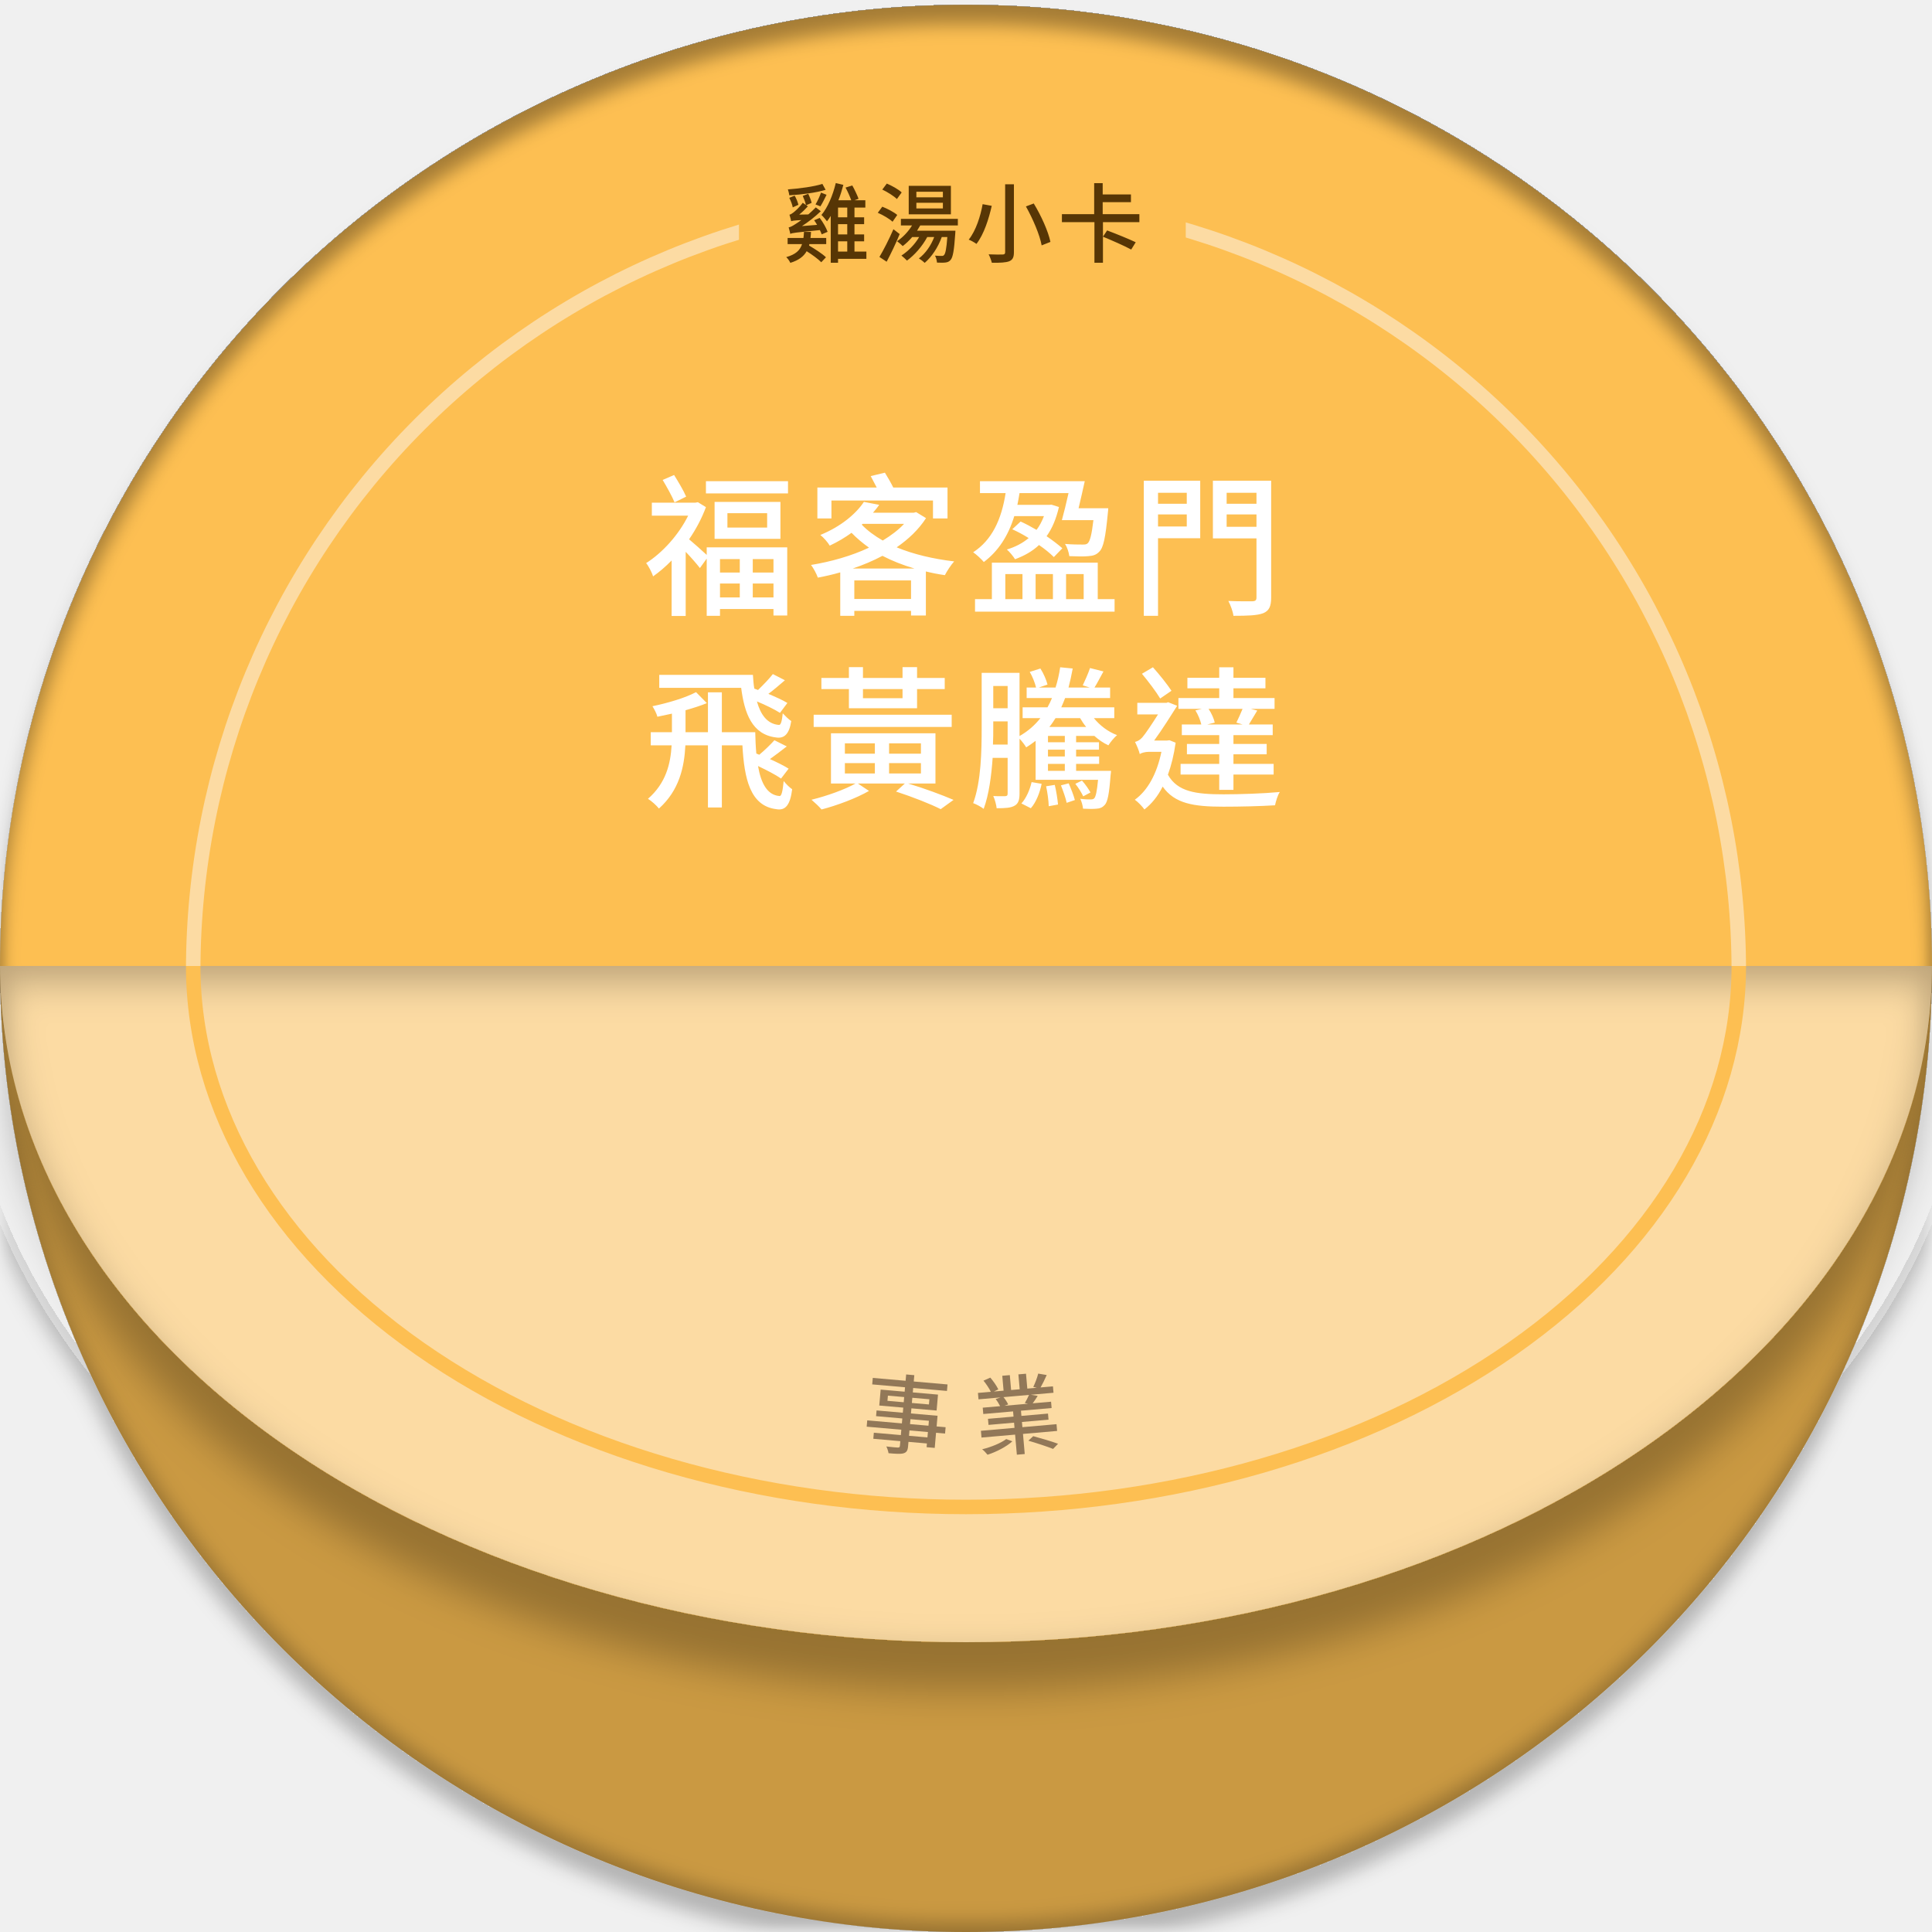
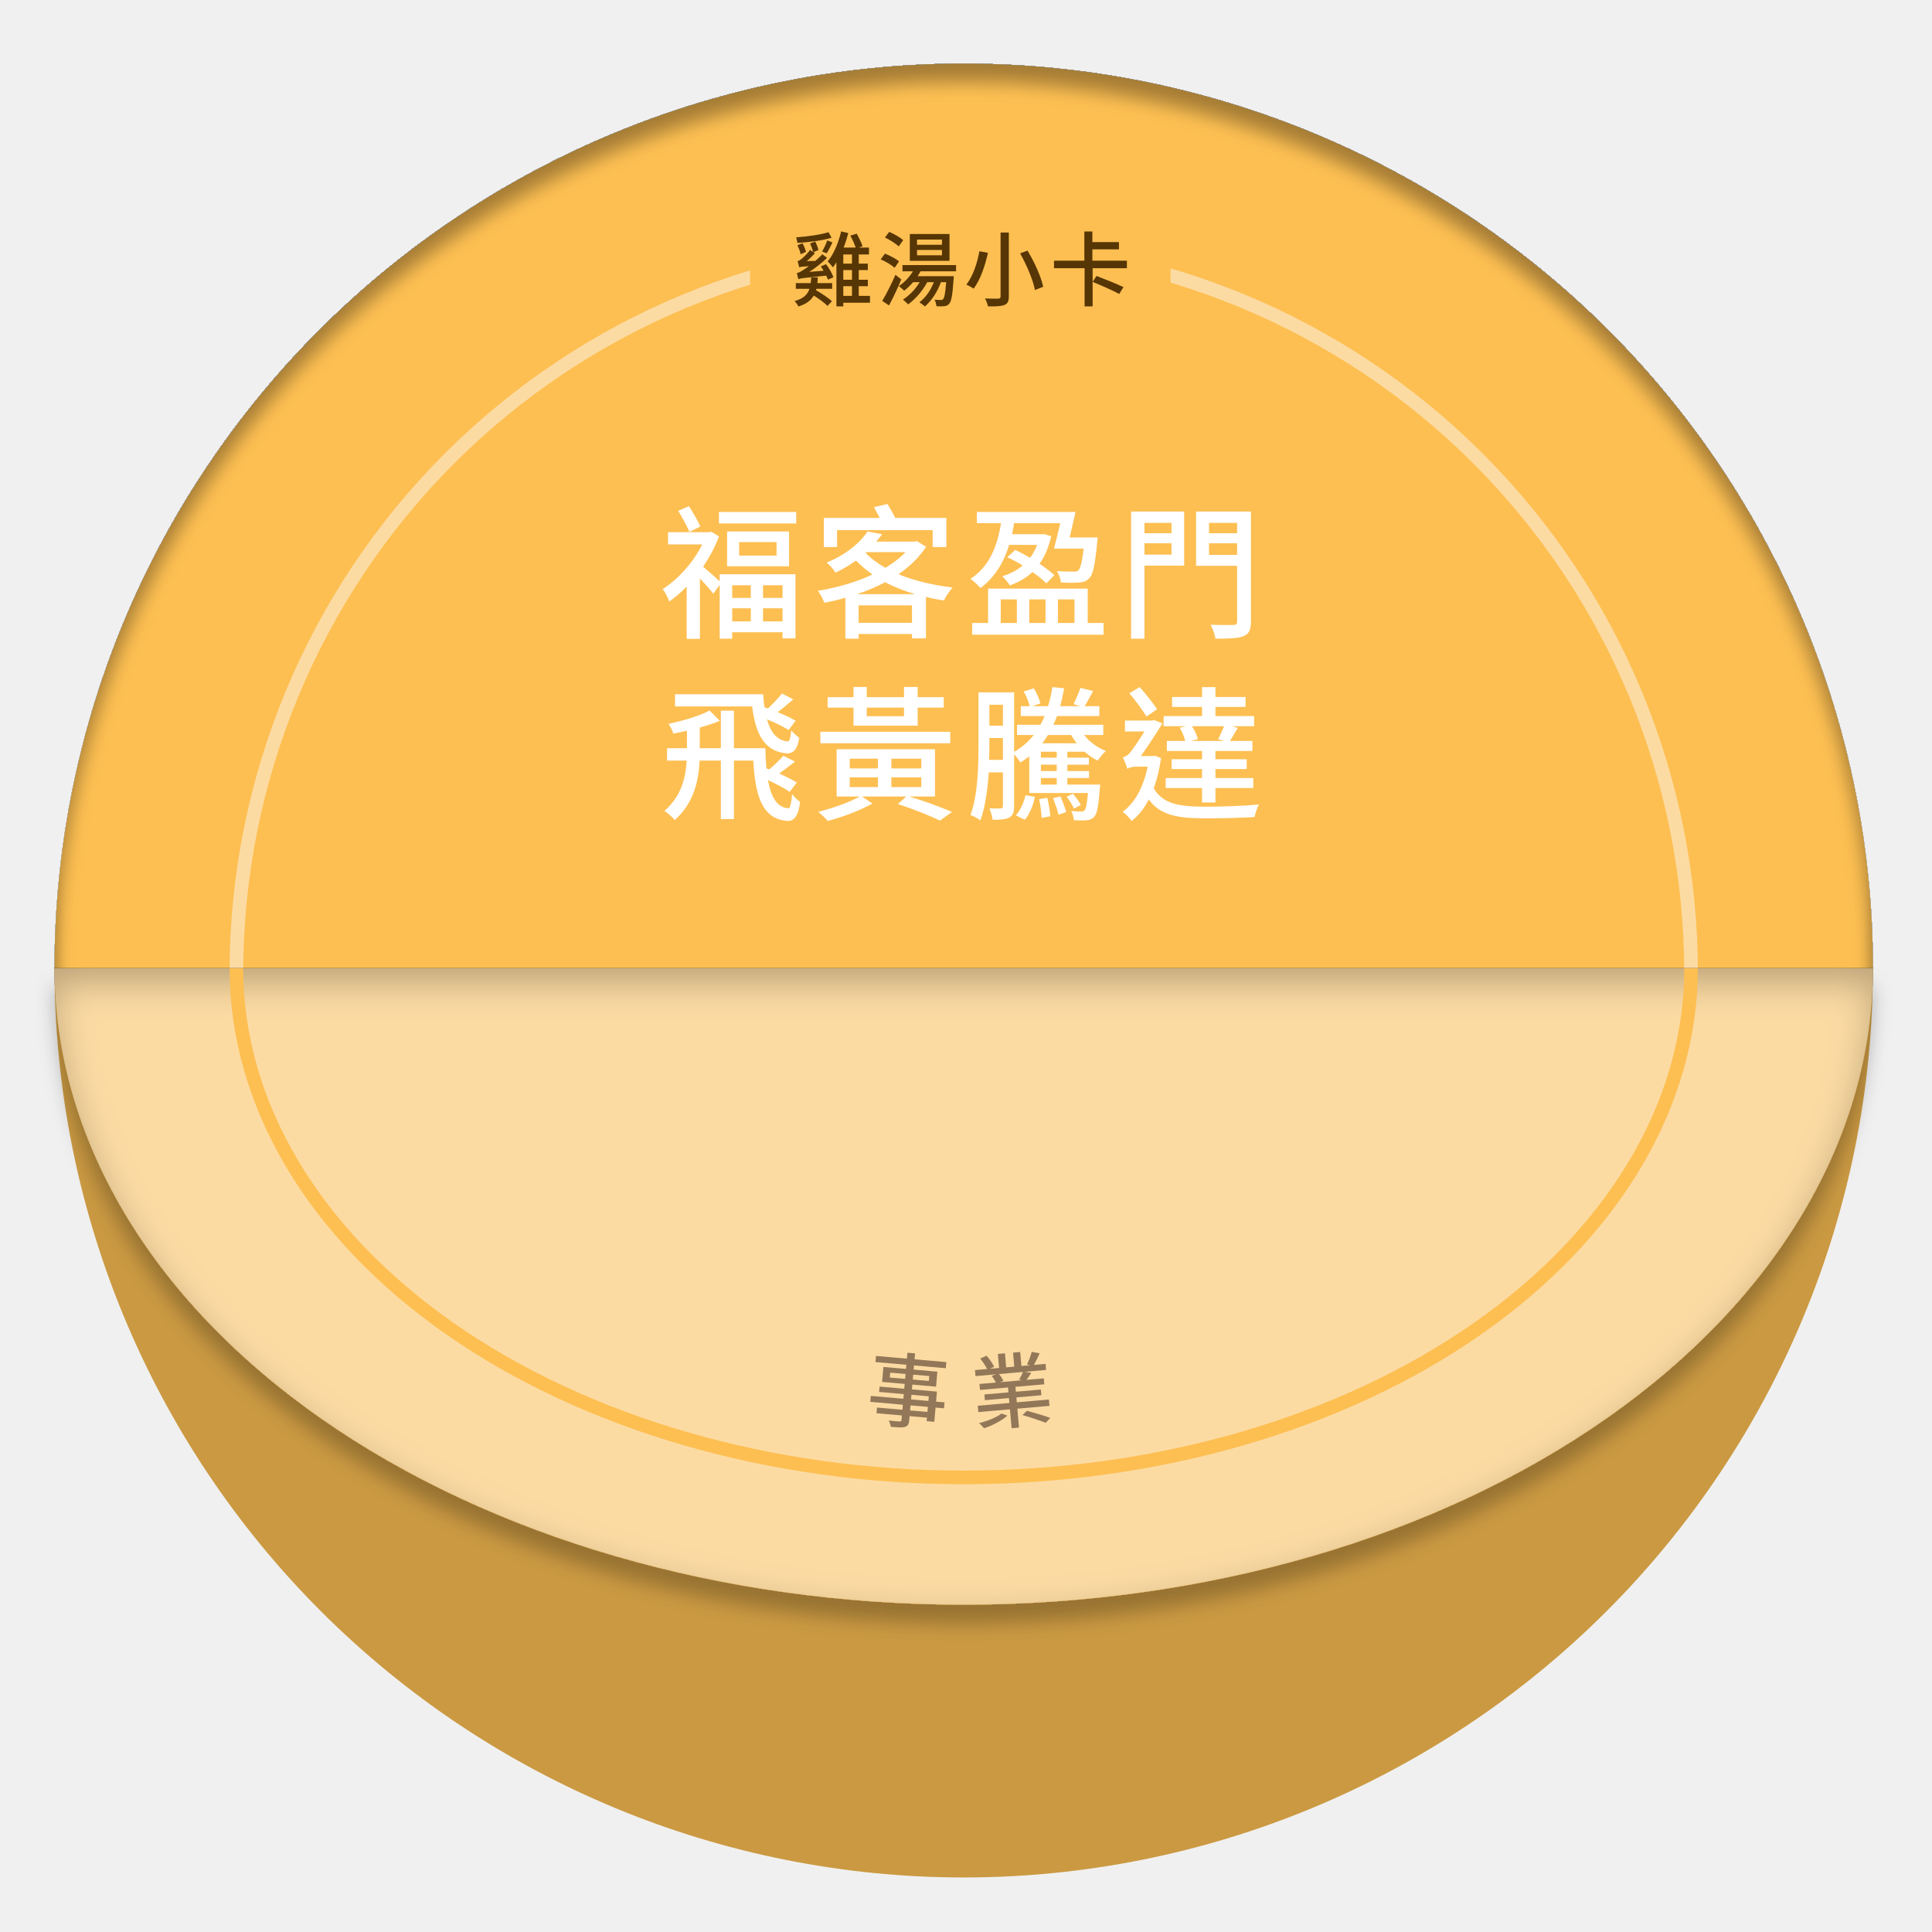
- <svg xmlns="http://www.w3.org/2000/svg" width="400" height="400" viewBox="0 0 400 400" fill="none">
-   <g clip-path="url(#clip0_114_12934)">
-     <g filter="url(#filter0_d_114_12934)">
-       <g filter="url(#filter1_i_114_12934)">
-         <path d="M400 200C400 147.222 378.929 96.606 341.421 59.286C303.914 21.966 253.043 1 200 1C146.957 1 96.086 21.966 58.579 59.286C21.071 96.606 8.00932e-06 147.222 0 200L400 200Z" fill="#FDBF52" />
-       </g>
-       <path d="M360 201C360 158.565 343.143 117.869 313.137 87.863C283.131 57.857 242.435 41 200 41C157.565 41 116.869 57.857 86.863 87.863C56.857 117.869 40 158.565 40 201" stroke="#FCDBA3" stroke-width="3" />
-       <g filter="url(#filter2_i_114_12934)">
-         <path d="M1.74846e-05 200C1.28474e-05 253.043 21.071 303.914 58.579 341.421C96.086 378.929 146.957 400 200 400C253.043 400 303.914 378.929 341.421 341.421C378.929 303.914 400 253.043 400 200L200 200L1.74846e-05 200Z" fill="#FDBF52" />
-         <path d="M1.74846e-05 200C1.28474e-05 253.043 21.071 303.914 58.579 341.421C96.086 378.929 146.957 400 200 400C253.043 400 303.914 378.929 341.421 341.421C378.929 303.914 400 253.043 400 200L200 200L1.74846e-05 200Z" fill="black" fill-opacity="0.2" />
-       </g>
-       <g filter="url(#filter3_di_114_12934)">
-         <path d="M1.22392e-05 200C8.99315e-06 237.13 21.071 272.74 58.579 298.995C96.086 325.25 146.957 340 200 340C253.043 340 303.914 325.25 341.421 298.995C378.929 272.74 400 237.13 400 200L200 200L1.22392e-05 200Z" fill="#FCDBA3" />
-       </g>
-       <path d="M40 200C40 229.704 56.857 258.192 86.863 279.196C116.869 300.2 157.565 312 200 312C242.435 312 283.131 300.2 313.137 279.196C343.143 258.192 360 229.704 360 200" stroke="#FDBF52" stroke-width="3" />
-       <path d="M142.06 102.824C141.548 101.608 140.46 99.784 139.564 98.344L137.196 99.368C138.06 100.808 139.148 102.76 139.66 104.008L142.06 102.824ZM153.164 115.752V118.536H149.068V115.752H153.164ZM160.14 118.536H155.852V115.752H160.14V118.536ZM155.852 123.688V120.808H160.14V123.688H155.852ZM149.068 120.808H153.164V123.688H149.068V120.808ZM146.316 114.888C145.42 114.056 143.596 112.424 142.668 111.656C144.076 109.608 145.292 107.336 146.156 105L144.492 103.976L143.98 104.072H134.956V106.76H142.476C140.524 110.728 137.132 114.472 133.772 116.584C134.22 117.096 134.988 118.536 135.212 119.336C136.524 118.408 137.804 117.32 139.052 116.04V127.528H141.964V114.248C143.052 115.368 144.268 116.776 144.908 117.608L146.316 115.656V127.496H149.068V126.088H160.14V127.432H162.988V113.32H146.316V114.888ZM158.828 109.224H150.604V106.248H158.828V109.224ZM147.948 103.912V111.56H161.58V103.912H147.948ZM146.156 99.624V102.152H163.148V99.624H146.156ZM172.14 103.624H193.164V107.336H196.172V100.936H184.94C184.46 99.944 183.756 98.76 183.212 97.864L180.268 98.568C180.652 99.304 181.1 100.136 181.516 100.936H169.228V107.336H172.14V103.624ZM176.556 117.704C178.732 116.968 180.78 116.104 182.7 115.08C184.748 116.136 186.924 117 189.324 117.704H176.556ZM176.876 124.008V120.168H188.62V124.008H176.876ZM178.604 108.456H187.18C185.996 109.736 184.492 110.856 182.764 111.912C181.036 110.92 179.564 109.832 178.412 108.616L178.604 108.456ZM189.676 106.024L189.196 106.152H180.748C181.196 105.608 181.644 105.096 182.028 104.52L178.86 103.912C177.26 106.312 174.22 108.968 169.836 110.76C170.476 111.24 171.404 112.296 171.788 112.968C173.484 112.168 174.988 111.272 176.3 110.312C177.388 111.432 178.604 112.456 179.916 113.384C176.268 115.112 172.012 116.296 167.916 116.968C168.428 117.64 169.068 118.824 169.324 119.592C170.86 119.304 172.428 118.952 173.964 118.504V127.496H176.876V126.472H188.62V127.432H191.692V118.312C192.972 118.632 194.284 118.888 195.628 119.08C196.044 118.248 196.908 116.936 197.548 116.232C193.196 115.72 189.132 114.76 185.644 113.32C188.108 111.624 190.22 109.608 191.724 107.272L189.676 106.024ZM216.14 106.856C215.724 107.912 215.244 108.872 214.604 109.704C213.516 109.064 212.364 108.456 211.308 107.976L209.58 109.576C210.7 110.088 211.852 110.696 212.972 111.4C211.724 112.456 210.188 113.256 208.46 113.768C208.972 114.184 209.804 115.208 210.156 115.784C212.044 115.08 213.74 114.152 215.116 112.84C216.332 113.672 217.388 114.536 218.188 115.336L219.948 113.512C219.116 112.776 217.996 111.912 216.684 111.016C217.836 109.416 218.668 107.432 219.244 104.968L217.708 104.488L217.26 104.52H210.636C210.796 103.72 210.956 102.952 211.084 102.088H221.228C220.78 104.104 220.268 106.184 219.852 107.688H226.38C226.028 110.696 225.676 112.04 225.196 112.488C224.908 112.744 224.588 112.744 224.076 112.744C223.468 112.744 221.996 112.744 220.492 112.616C220.972 113.32 221.292 114.376 221.388 115.144C222.956 115.208 224.46 115.24 225.324 115.144C226.284 115.08 226.956 114.888 227.564 114.248C228.46 113.416 228.876 111.304 229.356 106.344C229.42 105.96 229.452 105.224 229.452 105.224H223.308C223.724 103.432 224.204 101.416 224.588 99.624H202.892V102.088H208.204C207.34 107.624 205.356 111.816 201.484 114.344C202.124 114.76 203.276 115.848 203.692 116.36C206.7 114.088 208.748 110.952 209.996 106.856H216.14ZM208.14 118.856H211.692V124.04H208.14V118.856ZM217.996 118.856V124.04H214.412V118.856H217.996ZM224.364 118.856V124.04H220.716V118.856H224.364ZM227.276 124.04V116.488H205.356V124.04H201.868V126.632H230.764V124.04H227.276ZM245.708 102.024V104.296H239.756V102.024H245.708ZM239.756 109V106.504H245.708V109H239.756ZM248.492 99.528H236.812V127.496H239.756V111.432H248.492V99.528ZM253.964 109.064V106.504H260.14V109.064H253.964ZM260.14 102.024V104.296H253.964V102.024H260.14ZM263.18 99.528H251.116V111.464H260.14V123.688C260.14 124.264 259.948 124.456 259.308 124.488C258.668 124.488 256.428 124.52 254.316 124.424C254.764 125.256 255.276 126.664 255.372 127.496C258.348 127.496 260.3 127.432 261.548 126.952C262.764 126.44 263.18 125.544 263.18 123.688V99.528ZM163.02 145.544C162.028 144.936 160.588 144.296 159.084 143.656C160.172 142.856 161.388 141.8 162.508 140.84L160.012 139.56C159.276 140.52 157.996 141.832 156.94 142.856L156.172 142.568C156.012 141.672 155.948 140.68 155.884 139.72H136.492V142.408H153.452C154.124 147.656 155.692 152.072 160.652 152.68C162.38 152.968 163.404 151.976 163.82 149.288C163.276 148.936 162.604 148.264 162.06 147.688C161.9 149.256 161.676 150.152 161.26 150.088C158.828 149.896 157.452 147.912 156.716 145.224C158.572 145.992 160.396 146.888 161.484 147.592L163.02 145.544ZM163.276 159.144C162.316 158.536 160.908 157.832 159.404 157.16C160.492 156.392 161.74 155.432 162.892 154.536L160.332 153.256C159.596 154.088 158.316 155.336 157.196 156.264L156.588 156.008C156.46 154.6 156.396 153.096 156.364 151.592H149.452V143.336H146.572V151.592H141.932V147.048C143.5 146.6 145.036 146.12 146.348 145.576L144.108 143.304C141.868 144.488 138.316 145.544 135.084 146.216C135.468 146.824 135.948 147.752 136.108 148.392C137.068 148.2 138.124 147.976 139.116 147.752V151.592H134.732V154.312H139.052C138.828 158.12 137.9 162.12 134.156 165.384C134.892 165.832 135.916 166.76 136.428 167.4C140.652 163.624 141.676 158.792 141.9 154.312H146.572V167.176H149.452V154.312H153.708C154.092 161.16 155.276 166.856 160.716 167.528C162.604 167.88 163.596 166.696 164.012 163.4C163.468 163.048 162.764 162.344 162.252 161.704C162.06 163.656 161.836 164.872 161.388 164.808C158.828 164.616 157.548 162.12 156.94 158.6C158.764 159.464 160.62 160.424 161.708 161.192L163.276 159.144ZM186.86 142.664V144.552H178.668V142.664H186.86ZM175.756 146.632H189.868V142.664H195.596V140.36H189.868V138.12H186.86V140.36H178.668V138.12H175.756V140.36H170.06V142.664H175.756V146.632ZM197.036 147.976H168.46V150.504H197.036V147.976ZM174.924 157.992H181.132V160.136H174.924V157.992ZM174.924 153.896H181.132V156.04H174.924V153.896ZM190.668 156.04H184.076V153.896H190.668V156.04ZM190.668 160.136H184.076V157.992H190.668V160.136ZM193.676 162.216V151.816H172.044V162.216H177.132C174.988 163.432 171.18 164.808 168.012 165.576C168.652 166.12 169.612 167.016 170.092 167.592C173.292 166.76 177.324 165.256 179.916 163.752L177.612 162.216H187.34L185.516 163.88C189.036 165.032 192.684 166.472 194.764 167.528L197.42 165.608C195.116 164.616 191.436 163.24 188.012 162.216H193.676ZM213.42 167.336C214.54 166.088 215.308 164.04 215.66 162.28L213.58 161.928C213.228 163.528 212.428 165.32 211.468 166.344L213.42 167.336ZM216.588 162.792C216.876 164.104 217.1 165.8 217.132 166.92L219.052 166.568C218.956 165.48 218.7 163.816 218.38 162.504L216.588 162.792ZM219.66 162.6C220.108 163.752 220.652 165.256 220.844 166.216L222.54 165.64C222.316 164.744 221.74 163.272 221.26 162.184L219.66 162.6ZM220.46 153.672H216.972V152.36H220.46V153.672ZM220.46 156.616H216.972V155.208H220.46V156.616ZM220.46 159.592H216.972V158.152H220.46V159.592ZM223.628 148.68C223.98 149.288 224.396 149.928 224.876 150.504H217.26C217.74 149.928 218.124 149.32 218.54 148.68H223.628ZM205.58 154.152C205.644 152.936 205.644 151.784 205.644 150.728V149.352H208.62V154.152H205.58ZM208.62 142.024V146.632H205.644V142.024H208.62ZM226.572 152.36C227.468 153.16 228.428 153.832 229.484 154.312C229.9 153.64 230.668 152.712 231.276 152.2C229.388 151.496 227.692 150.184 226.476 148.68H230.7V146.44H219.724C220.012 145.8 220.268 145.192 220.524 144.52H229.836V142.344H226.604C227.18 141.448 227.788 140.2 228.46 139.016L225.676 138.312C225.324 139.368 224.652 140.904 224.172 141.896L225.612 142.344H221.228C221.548 141.128 221.836 139.816 222.092 138.408L219.5 138.152C219.276 139.656 218.956 141.032 218.54 142.344H215.084L216.876 141.736C216.652 140.808 216.076 139.464 215.404 138.408L213.196 139.112C213.772 140.072 214.284 141.416 214.508 142.344H212.556V144.52H217.804C217.516 145.192 217.228 145.832 216.876 146.44H211.724V148.68H215.404C214.252 150.152 212.812 151.4 211.084 152.392V139.304H203.244V150.728C203.244 155.368 203.148 161.8 201.484 166.28C202.124 166.504 203.18 167.08 203.66 167.464C204.748 164.52 205.26 160.616 205.516 156.904H208.62V164.296C208.62 164.712 208.492 164.808 208.108 164.84C207.82 164.84 206.764 164.872 205.644 164.808C205.964 165.48 206.284 166.664 206.348 167.336C208.14 167.336 209.292 167.272 210.092 166.792C210.828 166.376 211.084 165.608 211.084 164.328V152.936C211.596 153.48 212.204 154.28 212.46 154.728C213.164 154.312 213.804 153.832 214.412 153.384V161.448H227.34C227.116 163.88 226.86 164.904 226.572 165.256C226.38 165.48 226.156 165.512 225.772 165.512C225.42 165.512 224.62 165.512 223.66 165.384C223.948 165.96 224.172 166.824 224.236 167.432C225.324 167.496 226.476 167.496 227.02 167.432C227.724 167.4 228.236 167.176 228.684 166.696C229.324 166.056 229.644 164.392 229.932 160.52C229.996 160.232 230.028 159.592 230.028 159.592H222.796V158.152H227.564V156.616H222.796V155.208H227.532V153.672H222.796V152.36H226.572ZM225.772 164.072C225.42 163.432 224.716 162.376 224.012 161.608L222.636 162.28C223.276 163.08 223.948 164.168 224.268 164.872L225.772 164.072ZM257.26 149.992H249.964L251.5 149.608C251.34 148.84 250.828 147.656 250.22 146.76H257.26C256.908 147.656 256.364 148.808 255.98 149.608L257.26 149.992ZM247.5 147.08C248.044 147.944 248.524 149.128 248.716 149.992H244.684V152.2H252.428V154.024H245.74V156.168H252.428V158.152H244.428V160.36H252.428V163.528H255.372V160.36H263.692V158.152H255.372V156.168H262.252V154.024H255.372V152.2H263.5V149.992H258.572C259.084 149.192 259.66 148.136 260.3 147.112L258.956 146.76H263.884V144.52H255.372V142.504H261.996V140.328H255.372V138.152H252.428V140.328H245.836V142.504H252.428V144.52H243.98V146.76H248.844L247.5 147.08ZM242.54 143.016C241.708 141.736 240.076 139.688 238.7 138.152L236.428 139.496C237.74 141.064 239.404 143.272 240.204 144.616L242.54 143.016ZM242.124 153.256L241.612 153.32H238.956C240.556 151.144 242.572 147.944 243.724 146.12L241.836 145.384L241.516 145.512H235.468V147.912H239.756C238.572 149.8 237.1 152.008 236.492 152.68C235.98 153.256 235.468 153.48 234.988 153.608C235.276 154.152 235.852 155.464 235.98 156.136C236.236 155.88 237.132 155.656 237.868 155.656H240.46C239.5 160.264 237.612 163.656 234.956 165.576C235.564 165.992 236.524 166.984 236.94 167.592C238.412 166.44 239.692 164.904 240.716 162.856C243.212 166.376 247.084 167.016 253.292 167.016C256.876 167.016 260.876 166.92 263.98 166.728C264.14 165.96 264.524 164.616 264.972 163.976C261.58 164.296 256.684 164.456 253.324 164.456C247.628 164.456 243.788 163.944 241.804 160.392C242.508 158.472 243.052 156.264 243.404 153.768L242.124 153.256Z" fill="white" />
-       <rect x="153" y="32" width="92.5" height="26" fill="#FDBF52" />
-       <path d="M170.268 38.078C168.522 38.636 165.588 39.032 163.122 39.212C163.23 39.554 163.374 40.058 163.41 40.436C165.93 40.292 168.936 39.914 170.934 39.302L170.268 38.078ZM169.854 42.722C170.25 42.11 170.7 41.21 171.132 40.328L169.98 39.878C169.728 40.634 169.242 41.66 168.846 42.326L169.854 42.722ZM165.3 42.398C165.174 41.858 164.868 41.084 164.526 40.508L163.41 40.958C163.716 41.552 164.04 42.38 164.13 42.938L165.3 42.398ZM166.452 48.014C166.434 48.464 166.398 48.896 166.344 49.274H163.068V50.534H166.056C165.642 51.83 164.742 52.676 162.78 53.234C163.086 53.504 163.482 54.062 163.626 54.422C165.372 53.882 166.398 53.09 167.01 52.01C168.162 52.73 169.404 53.648 170.034 54.296L171.006 53.27C170.25 52.532 168.738 51.56 167.514 50.84L167.568 50.534H171.06V49.274H167.802C167.856 48.878 167.892 48.446 167.91 48.014H166.452ZM168.558 45.602C168.774 45.89 168.972 46.214 169.17 46.556L166.038 46.808C167.352 45.962 168.684 44.936 169.944 43.73L168.9 42.938C168.414 43.442 167.874 43.946 167.352 44.396L165.462 44.432C166.074 43.946 166.704 43.334 167.262 42.722L166.92 42.488L168.036 42.002C167.928 41.48 167.622 40.706 167.334 40.13L166.2 40.562C166.47 41.156 166.758 41.912 166.848 42.434L166.2 41.984C165.534 42.938 164.544 43.784 164.238 44.018C163.95 44.234 163.698 44.396 163.446 44.45C163.572 44.81 163.752 45.512 163.806 45.8C164.04 45.71 164.364 45.638 165.912 45.566C165.372 45.944 164.94 46.25 164.688 46.394C164.112 46.772 163.68 47.006 163.284 47.078C163.392 47.438 163.572 48.158 163.626 48.428C164.04 48.212 164.652 48.158 169.746 47.636C169.908 47.96 170.034 48.266 170.124 48.518L171.348 47.996C171.06 47.186 170.394 45.998 169.71 45.116L168.558 45.602ZM173.508 49.958H175.416V52.082H173.508V49.958ZM175.416 44.99H173.508V42.974H175.416V44.99ZM175.416 48.536H173.508V46.412H175.416V48.536ZM179.376 52.082H176.91V49.958H178.908V48.536H176.91V46.412H178.908V44.99H176.91V42.974H179.16V41.462H176.91L177.756 41.156C177.486 40.418 176.946 39.266 176.46 38.402L175.056 38.834C175.506 39.626 175.974 40.724 176.244 41.462H173.58C173.994 40.436 174.318 39.356 174.606 38.276L173.04 37.898C172.428 40.418 171.402 42.92 170.07 44.504C170.412 44.81 170.988 45.494 171.222 45.818C171.492 45.476 171.744 45.116 171.996 44.702V54.404H173.508V53.594H179.376V52.082ZM195.216 40.85H189.726V39.698H195.216V40.85ZM195.216 43.154H189.726V41.984H195.216V43.154ZM196.872 38.474H188.142V44.378H196.872V38.474ZM186.684 39.842C186.036 39.212 184.668 38.456 183.606 38.006L182.67 39.248C183.732 39.752 185.082 40.598 185.694 41.21L186.684 39.842ZM185.766 44.504C185.1 43.928 183.732 43.208 182.67 42.794L181.734 44.054C182.832 44.522 184.164 45.314 184.794 45.908L185.766 44.504ZM184.974 47.456C184.092 49.508 182.904 51.812 182.076 53.198L183.57 54.188C184.47 52.496 185.496 50.354 186.27 48.464L184.974 47.456ZM198.312 46.682V45.314H186.522V46.682H188.826C188.052 47.96 186.918 49.148 185.73 49.94C186.072 50.192 186.648 50.678 186.9 50.948C187.566 50.444 188.25 49.796 188.862 49.076H190.302C189.402 50.606 188.052 51.992 186.63 52.91C186.954 53.162 187.53 53.684 187.782 53.954C189.366 52.784 190.932 51.02 191.976 49.076H193.416C192.732 50.876 191.616 52.46 190.248 53.504C190.59 53.702 191.202 54.17 191.454 54.422C192.912 53.162 194.19 51.254 194.982 49.076H196.134C195.954 51.524 195.738 52.496 195.468 52.784C195.324 52.964 195.18 53 194.946 52.982C194.712 52.982 194.172 52.982 193.578 52.928C193.812 53.306 193.956 53.936 193.992 54.368C194.694 54.404 195.378 54.404 195.756 54.35C196.188 54.296 196.512 54.17 196.8 53.828C197.286 53.288 197.538 51.884 197.772 48.41C197.79 48.194 197.808 47.762 197.808 47.762H189.87C190.104 47.402 190.32 47.042 190.518 46.682H198.312ZM208.104 38.15V52.208C208.104 52.568 207.978 52.676 207.6 52.694C207.222 52.712 205.908 52.712 204.684 52.658C204.954 53.144 205.242 53.936 205.35 54.404C207.06 54.422 208.212 54.368 208.932 54.098C209.634 53.81 209.922 53.324 209.922 52.208V38.15H208.104ZM212.406 42.74C213.864 45.332 215.286 48.68 215.664 50.804L217.482 50.084C217.032 47.906 215.556 44.63 214.026 42.128L212.406 42.74ZM203.442 42.272C203.028 44.648 202.074 47.744 200.562 49.616C201.012 49.778 201.75 50.192 202.164 50.498C203.73 48.5 204.738 45.242 205.332 42.614L203.442 42.272ZM235.14 50.156C233.754 49.49 231.036 48.392 229.218 47.708L228.354 49.004C230.226 49.778 232.908 50.948 234.204 51.668L235.14 50.156ZM235.896 45.998V44.342H228.3V41.858H234.15V40.256H228.3V37.916H226.536V44.342H219.858V45.998H226.59V54.404H228.354V45.998H235.896Z" fill="#573605" />
-       <path d="M192.018 297.6L188.199 297.266L188.296 296.154L192.115 296.488L192.018 297.6ZM188.5 293.823L192.319 294.157L192.23 295.179L188.411 294.845L188.5 293.823ZM183.737 290.028L183.831 288.952L187.202 289.247L187.108 290.323L183.737 290.028ZM192.42 289.703L192.326 290.779L188.793 290.47L188.887 289.394L192.42 289.703ZM195.78 295.49L193.916 295.327L194.108 293.121L188.604 292.64L188.696 291.582L193.914 292.038L194.203 288.739L188.985 288.282L189.065 287.368L196.058 287.98L196.176 286.635L189.182 286.023L189.297 284.714L187.611 284.567L187.497 285.876L180.701 285.281L180.583 286.626L187.379 287.22L187.299 288.135L182.332 287.7L182.043 291L187.011 291.434L186.918 292.492L181.485 292.017L181.381 293.2L186.814 293.676L186.725 294.698L179.552 294.07L179.438 295.379L186.61 296.007L186.513 297.119L180.919 296.629L180.809 297.884L186.403 298.374L186.32 299.324C186.294 299.629 186.178 299.709 185.854 299.699C185.565 299.692 184.489 299.598 183.506 299.475C183.708 299.855 183.906 300.486 183.963 300.871C185.469 301.002 186.403 301.066 187.031 300.904C187.661 300.724 187.927 300.368 188.007 299.454L188.089 298.521L191.908 298.855L191.841 299.626L193.526 299.774L193.801 296.636L195.666 296.799L195.78 295.49Z" fill="#927858" />
-       <path d="M208.331 297.941C207.248 298.776 205.136 299.63 203.349 300.057C203.716 300.332 204.195 300.85 204.46 301.189C206.271 300.615 208.43 299.486 209.601 298.408L208.331 297.941ZM212.915 298.281C214.601 298.765 216.872 299.524 218.032 299.983L219.059 298.917C217.808 298.449 215.545 297.779 213.917 297.344L212.915 298.281ZM213.043 288.801C212.833 289.29 212.48 290.007 212.178 290.485L212.841 290.626L207.946 291.054L208.734 290.768C208.554 290.368 208.156 289.735 207.753 289.264L213.043 288.801ZM211.676 295.48L211.582 294.404L217.087 293.922L216.977 292.667L211.472 293.149L211.378 292.073L217.725 291.518L217.611 290.209L213.809 290.541C214.132 290.097 214.502 289.577 214.849 289.005L213.419 288.768L218.117 288.357L218.001 287.03L215.437 287.255C215.845 286.551 216.305 285.607 216.712 284.686L214.951 284.388C214.753 285.219 214.296 286.397 213.928 287.152L214.648 287.324L212.694 287.495L212.424 284.411L210.846 284.549L211.116 287.633L209.34 287.788L209.071 284.704L207.511 284.84L207.78 287.925L205.772 288.1L206.691 287.659C206.379 286.981 205.656 285.942 205.032 285.22L203.624 285.849C204.19 286.54 204.814 287.479 205.144 288.155L202.473 288.389L202.589 289.716L207.161 289.316L206.143 289.658C206.489 290.097 206.849 290.698 207.067 291.131L203.463 291.446L203.577 292.755L209.746 292.216L209.84 293.292L204.55 293.754L204.66 295.01L209.95 294.547L210.044 295.623L203.087 296.231L203.209 297.63L210.166 297.021L210.53 301.181L212.162 301.039L211.798 296.879L218.863 296.26L218.741 294.862L211.676 295.48Z" fill="#927858" />
-     </g>
+ <svg xmlns="http://www.w3.org/2000/svg" width="425" height="425" viewBox="0 0 425 425" fill="none">
+   <g filter="url(#filter0_i_114_12934)">
+     <path d="M412 213C412 160.222 390.929 109.605 353.421 72.286C315.914 34.966 265.043 14 212 14C158.957 14 108.086 34.966 70.579 72.286C33.071 109.605 12 160.222 12 213L412 213Z" fill="#FDBF52" />
  </g>
+   <path d="M372 214C372 171.565 355.143 130.869 325.137 100.863C295.131 70.857 254.435 54 212 54C169.565 54 128.869 70.857 98.863 100.863C68.857 130.869 52 171.565 52 214" stroke="#FCDBA3" stroke-width="3" />
+   <path d="M12 213C12 266.043 33.071 316.914 70.579 354.421C108.086 391.929 158.957 413 212 413C265.043 413 315.914 391.929 353.421 354.421C390.929 316.914 412 266.043 412 213L212 213L12 213Z" fill="#FDBF52" />
+   <path d="M12 213C12 266.043 33.071 316.914 70.579 354.421C108.086 391.929 158.957 413 212 413C265.043 413 315.914 391.929 353.421 354.421C390.929 316.914 412 266.043 412 213L212 213L12 213Z" fill="black" fill-opacity="0.2" />
+   <g filter="url(#filter1_di_114_12934)">
+     <path d="M12 213C12 250.13 33.071 285.74 70.579 311.995C108.086 338.25 158.957 353 212 353C265.043 353 315.914 338.25 353.421 311.995C390.929 285.74 412 250.13 412 213L212 213L12 213Z" fill="#FCDBA3" />
+   </g>
+   <path d="M52 213C52 242.704 68.857 271.192 98.863 292.196C128.869 313.2 169.565 325 212 325C254.435 325 295.131 313.2 325.137 292.196C355.143 271.192 372 242.704 372 213" stroke="#FDBF52" stroke-width="3" />
+   <path d="M154.06 115.824C153.548 114.608 152.46 112.784 151.564 111.344L149.196 112.368C150.06 113.808 151.148 115.76 151.66 117.008L154.06 115.824ZM165.164 128.752V131.536H161.068V128.752H165.164ZM172.14 131.536H167.852V128.752H172.14V131.536ZM167.852 136.688V133.808H172.14V136.688H167.852ZM161.068 133.808H165.164V136.688H161.068V133.808ZM158.316 127.888C157.42 127.056 155.596 125.424 154.668 124.656C156.076 122.608 157.292 120.336 158.156 118L156.492 116.976L155.98 117.072H146.956V119.76H154.476C152.524 123.728 149.132 127.472 145.772 129.584C146.22 130.096 146.988 131.536 147.212 132.336C148.524 131.408 149.804 130.32 151.052 129.04V140.528H153.964V127.248C155.052 128.368 156.268 129.776 156.908 130.608L158.316 128.656V140.496H161.068V139.088H172.14V140.432H174.988V126.32H158.316V127.888ZM170.828 122.224H162.604V119.248H170.828V122.224ZM159.948 116.912V124.56H173.58V116.912H159.948ZM158.156 112.624V115.152H175.148V112.624H158.156ZM184.14 116.624H205.164V120.336H208.172V113.936H196.94C196.46 112.944 195.756 111.76 195.212 110.864L192.268 111.568C192.652 112.304 193.1 113.136 193.516 113.936H181.228V120.336H184.14V116.624ZM188.556 130.704C190.732 129.968 192.78 129.104 194.7 128.08C196.748 129.136 198.924 130 201.324 130.704H188.556ZM188.876 137.008V133.168H200.62V137.008H188.876ZM190.604 121.456H199.18C197.996 122.736 196.492 123.856 194.764 124.912C193.036 123.92 191.564 122.832 190.412 121.616L190.604 121.456ZM201.676 119.024L201.196 119.152H192.748C193.196 118.608 193.644 118.096 194.028 117.52L190.86 116.912C189.26 119.312 186.22 121.968 181.836 123.76C182.476 124.24 183.404 125.296 183.788 125.968C185.484 125.168 186.988 124.272 188.3 123.312C189.388 124.432 190.604 125.456 191.916 126.384C188.268 128.112 184.012 129.296 179.916 129.968C180.428 130.64 181.068 131.824 181.324 132.592C182.86 132.304 184.428 131.952 185.964 131.504V140.496H188.876V139.472H200.62V140.432H203.692V131.312C204.972 131.632 206.284 131.888 207.628 132.08C208.044 131.248 208.908 129.936 209.548 129.232C205.196 128.72 201.132 127.76 197.644 126.32C200.108 124.624 202.22 122.608 203.724 120.272L201.676 119.024ZM228.14 119.856C227.724 120.912 227.244 121.872 226.604 122.704C225.516 122.064 224.364 121.456 223.308 120.976L221.58 122.576C222.7 123.088 223.852 123.696 224.972 124.4C223.724 125.456 222.188 126.256 220.46 126.768C220.972 127.184 221.804 128.208 222.156 128.784C224.044 128.08 225.74 127.152 227.116 125.84C228.332 126.672 229.388 127.536 230.188 128.336L231.948 126.512C231.116 125.776 229.996 124.912 228.684 124.016C229.836 122.416 230.668 120.432 231.244 117.968L229.708 117.488L229.26 117.52H222.636C222.796 116.72 222.956 115.952 223.084 115.088H233.228C232.78 117.104 232.268 119.184 231.852 120.688H238.38C238.028 123.696 237.676 125.04 237.196 125.488C236.908 125.744 236.588 125.744 236.076 125.744C235.468 125.744 233.996 125.744 232.492 125.616C232.972 126.32 233.292 127.376 233.388 128.144C234.956 128.208 236.46 128.24 237.324 128.144C238.284 128.08 238.956 127.888 239.564 127.248C240.46 126.416 240.876 124.304 241.356 119.344C241.42 118.96 241.452 118.224 241.452 118.224H235.308C235.724 116.432 236.204 114.416 236.588 112.624H214.892V115.088H220.204C219.34 120.624 217.356 124.816 213.484 127.344C214.124 127.76 215.276 128.848 215.692 129.36C218.7 127.088 220.748 123.952 221.996 119.856H228.14ZM220.14 131.856H223.692V137.04H220.14V131.856ZM229.996 131.856V137.04H226.412V131.856H229.996ZM236.364 131.856V137.04H232.716V131.856H236.364ZM239.276 137.04V129.488H217.356V137.04H213.868V139.632H242.764V137.04H239.276ZM257.708 115.024V117.296H251.756V115.024H257.708ZM251.756 122V119.504H257.708V122H251.756ZM260.492 112.528H248.812V140.496H251.756V124.432H260.492V112.528ZM265.964 122.064V119.504H272.14V122.064H265.964ZM272.14 115.024V117.296H265.964V115.024H272.14ZM275.18 112.528H263.116V124.464H272.14V136.688C272.14 137.264 271.948 137.456 271.308 137.488C270.668 137.488 268.428 137.52 266.316 137.424C266.764 138.256 267.276 139.664 267.372 140.496C270.348 140.496 272.3 140.432 273.548 139.952C274.764 139.44 275.18 138.544 275.18 136.688V112.528ZM175.02 158.544C174.028 157.936 172.588 157.296 171.084 156.656C172.172 155.856 173.388 154.8 174.508 153.84L172.012 152.56C171.276 153.52 169.996 154.832 168.94 155.856L168.172 155.568C168.012 154.672 167.948 153.68 167.884 152.72H148.492V155.408H165.452C166.124 160.656 167.692 165.072 172.652 165.68C174.38 165.968 175.404 164.976 175.82 162.288C175.276 161.936 174.604 161.264 174.06 160.688C173.9 162.256 173.676 163.152 173.26 163.088C170.828 162.896 169.452 160.912 168.716 158.224C170.572 158.992 172.396 159.888 173.484 160.592L175.02 158.544ZM175.276 172.144C174.316 171.536 172.908 170.832 171.404 170.16C172.492 169.392 173.74 168.432 174.892 167.536L172.332 166.256C171.596 167.088 170.316 168.336 169.196 169.264L168.588 169.008C168.46 167.6 168.396 166.096 168.364 164.592H161.452V156.336H158.572V164.592H153.932V160.048C155.5 159.6 157.036 159.12 158.348 158.576L156.108 156.304C153.868 157.488 150.316 158.544 147.084 159.216C147.468 159.824 147.948 160.752 148.108 161.392C149.068 161.2 150.124 160.976 151.116 160.752V164.592H146.732V167.312H151.052C150.828 171.12 149.9 175.12 146.156 178.384C146.892 178.832 147.916 179.76 148.428 180.4C152.652 176.624 153.676 171.792 153.9 167.312H158.572V180.176H161.452V167.312H165.708C166.092 174.16 167.276 179.856 172.716 180.528C174.604 180.88 175.596 179.696 176.012 176.4C175.468 176.048 174.764 175.344 174.252 174.704C174.06 176.656 173.836 177.872 173.388 177.808C170.828 177.616 169.548 175.12 168.94 171.6C170.764 172.464 172.62 173.424 173.708 174.192L175.276 172.144ZM198.86 155.664V157.552H190.668V155.664H198.86ZM187.756 159.632H201.868V155.664H207.596V153.36H201.868V151.12H198.86V153.36H190.668V151.12H187.756V153.36H182.06V155.664H187.756V159.632ZM209.036 160.976H180.46V163.504H209.036V160.976ZM186.924 170.992H193.132V173.136H186.924V170.992ZM186.924 166.896H193.132V169.04H186.924V166.896ZM202.668 169.04H196.076V166.896H202.668V169.04ZM202.668 173.136H196.076V170.992H202.668V173.136ZM205.676 175.216V164.816H184.044V175.216H189.132C186.988 176.432 183.18 177.808 180.012 178.576C180.652 179.12 181.612 180.016 182.092 180.592C185.292 179.76 189.324 178.256 191.916 176.752L189.612 175.216H199.34L197.516 176.88C201.036 178.032 204.684 179.472 206.764 180.528L209.42 178.608C207.116 177.616 203.436 176.24 200.012 175.216H205.676ZM225.42 180.336C226.54 179.088 227.308 177.04 227.66 175.28L225.58 174.928C225.228 176.528 224.428 178.32 223.468 179.344L225.42 180.336ZM228.588 175.792C228.876 177.104 229.1 178.8 229.132 179.92L231.052 179.568C230.956 178.48 230.7 176.816 230.38 175.504L228.588 175.792ZM231.66 175.6C232.108 176.752 232.652 178.256 232.844 179.216L234.54 178.64C234.316 177.744 233.74 176.272 233.26 175.184L231.66 175.6ZM232.46 166.672H228.972V165.36H232.46V166.672ZM232.46 169.616H228.972V168.208H232.46V169.616ZM232.46 172.592H228.972V171.152H232.46V172.592ZM235.628 161.68C235.98 162.288 236.396 162.928 236.876 163.504H229.26C229.74 162.928 230.124 162.32 230.54 161.68H235.628ZM217.58 167.152C217.644 165.936 217.644 164.784 217.644 163.728V162.352H220.62V167.152H217.58ZM220.62 155.024V159.632H217.644V155.024H220.62ZM238.572 165.36C239.468 166.16 240.428 166.832 241.484 167.312C241.9 166.64 242.668 165.712 243.276 165.2C241.388 164.496 239.692 163.184 238.476 161.68H242.7V159.44H231.724C232.012 158.8 232.268 158.192 232.524 157.52H241.836V155.344H238.604C239.18 154.448 239.788 153.2 240.46 152.016L237.676 151.312C237.324 152.368 236.652 153.904 236.172 154.896L237.612 155.344H233.228C233.548 154.128 233.836 152.816 234.092 151.408L231.5 151.152C231.276 152.656 230.956 154.032 230.54 155.344H227.084L228.876 154.736C228.652 153.808 228.076 152.464 227.404 151.408L225.196 152.112C225.772 153.072 226.284 154.416 226.508 155.344H224.556V157.52H229.804C229.516 158.192 229.228 158.832 228.876 159.44H223.724V161.68H227.404C226.252 163.152 224.812 164.4 223.084 165.392V152.304H215.244V163.728C215.244 168.368 215.148 174.8 213.484 179.28C214.124 179.504 215.18 180.08 215.66 180.464C216.748 177.52 217.26 173.616 217.516 169.904H220.62V177.296C220.62 177.712 220.492 177.808 220.108 177.84C219.82 177.84 218.764 177.872 217.644 177.808C217.964 178.48 218.284 179.664 218.348 180.336C220.14 180.336 221.292 180.272 222.092 179.792C222.828 179.376 223.084 178.608 223.084 177.328V165.936C223.596 166.48 224.204 167.28 224.46 167.728C225.164 167.312 225.804 166.832 226.412 166.384V174.448H239.34C239.116 176.88 238.86 177.904 238.572 178.256C238.38 178.48 238.156 178.512 237.772 178.512C237.42 178.512 236.62 178.512 235.66 178.384C235.948 178.96 236.172 179.824 236.236 180.432C237.324 180.496 238.476 180.496 239.02 180.432C239.724 180.4 240.236 180.176 240.684 179.696C241.324 179.056 241.644 177.392 241.932 173.52C241.996 173.232 242.028 172.592 242.028 172.592H234.796V171.152H239.564V169.616H234.796V168.208H239.532V166.672H234.796V165.36H238.572ZM237.772 177.072C237.42 176.432 236.716 175.376 236.012 174.608L234.636 175.28C235.276 176.08 235.948 177.168 236.268 177.872L237.772 177.072ZM269.26 162.992H261.964L263.5 162.608C263.34 161.84 262.828 160.656 262.22 159.76H269.26C268.908 160.656 268.364 161.808 267.98 162.608L269.26 162.992ZM259.5 160.08C260.044 160.944 260.524 162.128 260.716 162.992H256.684V165.2H264.428V167.024H257.74V169.168H264.428V171.152H256.428V173.36H264.428V176.528H267.372V173.36H275.692V171.152H267.372V169.168H274.252V167.024H267.372V165.2H275.5V162.992H270.572C271.084 162.192 271.66 161.136 272.3 160.112L270.956 159.76H275.884V157.52H267.372V155.504H273.996V153.328H267.372V151.152H264.428V153.328H257.836V155.504H264.428V157.52H255.98V159.76H260.844L259.5 160.08ZM254.54 156.016C253.708 154.736 252.076 152.688 250.7 151.152L248.428 152.496C249.74 154.064 251.404 156.272 252.204 157.616L254.54 156.016ZM254.124 166.256L253.612 166.32H250.956C252.556 164.144 254.572 160.944 255.724 159.12L253.836 158.384L253.516 158.512H247.468V160.912H251.756C250.572 162.8 249.1 165.008 248.492 165.68C247.98 166.256 247.468 166.48 246.988 166.608C247.276 167.152 247.852 168.464 247.98 169.136C248.236 168.88 249.132 168.656 249.868 168.656H252.46C251.5 173.264 249.612 176.656 246.956 178.576C247.564 178.992 248.524 179.984 248.94 180.592C250.412 179.44 251.692 177.904 252.716 175.856C255.212 179.376 259.084 180.016 265.292 180.016C268.876 180.016 272.876 179.92 275.98 179.728C276.14 178.96 276.524 177.616 276.972 176.976C273.58 177.296 268.684 177.456 265.324 177.456C259.628 177.456 255.788 176.944 253.804 173.392C254.508 171.472 255.052 169.264 255.404 166.768L254.124 166.256Z" fill="white" />
+   <rect x="165" y="45" width="92.5" height="26" fill="#FDBF52" />
+   <path d="M182.268 51.078C180.522 51.636 177.588 52.032 175.122 52.212C175.23 52.554 175.374 53.058 175.41 53.436C177.93 53.292 180.936 52.914 182.934 52.302L182.268 51.078ZM181.854 55.722C182.25 55.11 182.7 54.21 183.132 53.328L181.98 52.878C181.728 53.634 181.242 54.66 180.846 55.326L181.854 55.722ZM177.3 55.398C177.174 54.858 176.868 54.084 176.526 53.508L175.41 53.958C175.716 54.552 176.04 55.38 176.13 55.938L177.3 55.398ZM178.452 61.014C178.434 61.464 178.398 61.896 178.344 62.274H175.068V63.534H178.056C177.642 64.83 176.742 65.676 174.78 66.234C175.086 66.504 175.482 67.062 175.626 67.422C177.372 66.882 178.398 66.09 179.01 65.01C180.162 65.73 181.404 66.648 182.034 67.296L183.006 66.27C182.25 65.532 180.738 64.56 179.514 63.84L179.568 63.534H183.06V62.274H179.802C179.856 61.878 179.892 61.446 179.91 61.014H178.452ZM180.558 58.602C180.774 58.89 180.972 59.214 181.17 59.556L178.038 59.808C179.352 58.962 180.684 57.936 181.944 56.73L180.9 55.938C180.414 56.442 179.874 56.946 179.352 57.396L177.462 57.432C178.074 56.946 178.704 56.334 179.262 55.722L178.92 55.488L180.036 55.002C179.928 54.48 179.622 53.706 179.334 53.13L178.2 53.562C178.47 54.156 178.758 54.912 178.848 55.434L178.2 54.984C177.534 55.938 176.544 56.784 176.238 57.018C175.95 57.234 175.698 57.396 175.446 57.45C175.572 57.81 175.752 58.512 175.806 58.8C176.04 58.71 176.364 58.638 177.912 58.566C177.372 58.944 176.94 59.25 176.688 59.394C176.112 59.772 175.68 60.006 175.284 60.078C175.392 60.438 175.572 61.158 175.626 61.428C176.04 61.212 176.652 61.158 181.746 60.636C181.908 60.96 182.034 61.266 182.124 61.518L183.348 60.996C183.06 60.186 182.394 58.998 181.71 58.116L180.558 58.602ZM185.508 62.958H187.416V65.082H185.508V62.958ZM187.416 57.99H185.508V55.974H187.416V57.99ZM187.416 61.536H185.508V59.412H187.416V61.536ZM191.376 65.082H188.91V62.958H190.908V61.536H188.91V59.412H190.908V57.99H188.91V55.974H191.16V54.462H188.91L189.756 54.156C189.486 53.418 188.946 52.266 188.46 51.402L187.056 51.834C187.506 52.626 187.974 53.724 188.244 54.462H185.58C185.994 53.436 186.318 52.356 186.606 51.276L185.04 50.898C184.428 53.418 183.402 55.92 182.07 57.504C182.412 57.81 182.988 58.494 183.222 58.818C183.492 58.476 183.744 58.116 183.996 57.702V67.404H185.508V66.594H191.376V65.082ZM207.216 53.85H201.726V52.698H207.216V53.85ZM207.216 56.154H201.726V54.984H207.216V56.154ZM208.872 51.474H200.142V57.378H208.872V51.474ZM198.684 52.842C198.036 52.212 196.668 51.456 195.606 51.006L194.67 52.248C195.732 52.752 197.082 53.598 197.694 54.21L198.684 52.842ZM197.766 57.504C197.1 56.928 195.732 56.208 194.67 55.794L193.734 57.054C194.832 57.522 196.164 58.314 196.794 58.908L197.766 57.504ZM196.974 60.456C196.092 62.508 194.904 64.812 194.076 66.198L195.57 67.188C196.47 65.496 197.496 63.354 198.27 61.464L196.974 60.456ZM210.312 59.682V58.314H198.522V59.682H200.826C200.052 60.96 198.918 62.148 197.73 62.94C198.072 63.192 198.648 63.678 198.9 63.948C199.566 63.444 200.25 62.796 200.862 62.076H202.302C201.402 63.606 200.052 64.992 198.63 65.91C198.954 66.162 199.53 66.684 199.782 66.954C201.366 65.784 202.932 64.02 203.976 62.076H205.416C204.732 63.876 203.616 65.46 202.248 66.504C202.59 66.702 203.202 67.17 203.454 67.422C204.912 66.162 206.19 64.254 206.982 62.076H208.134C207.954 64.524 207.738 65.496 207.468 65.784C207.324 65.964 207.18 66 206.946 65.982C206.712 65.982 206.172 65.982 205.578 65.928C205.812 66.306 205.956 66.936 205.992 67.368C206.694 67.404 207.378 67.404 207.756 67.35C208.188 67.296 208.512 67.17 208.8 66.828C209.286 66.288 209.538 64.884 209.772 61.41C209.79 61.194 209.808 60.762 209.808 60.762H201.87C202.104 60.402 202.32 60.042 202.518 59.682H210.312ZM220.104 51.15V65.208C220.104 65.568 219.978 65.676 219.6 65.694C219.222 65.712 217.908 65.712 216.684 65.658C216.954 66.144 217.242 66.936 217.35 67.404C219.06 67.422 220.212 67.368 220.932 67.098C221.634 66.81 221.922 66.324 221.922 65.208V51.15H220.104ZM224.406 55.74C225.864 58.332 227.286 61.68 227.664 63.804L229.482 63.084C229.032 60.906 227.556 57.63 226.026 55.128L224.406 55.74ZM215.442 55.272C215.028 57.648 214.074 60.744 212.562 62.616C213.012 62.778 213.75 63.192 214.164 63.498C215.73 61.5 216.738 58.242 217.332 55.614L215.442 55.272ZM247.14 63.156C245.754 62.49 243.036 61.392 241.218 60.708L240.354 62.004C242.226 62.778 244.908 63.948 246.204 64.668L247.14 63.156ZM247.896 58.998V57.342H240.3V54.858H246.15V53.256H240.3V50.916H238.536V57.342H231.858V58.998H238.59V67.404H240.354V58.998H247.896Z" fill="#573605" />
+   <path d="M204.018 310.6L200.199 310.266L200.296 309.154L204.115 309.488L204.018 310.6ZM200.5 306.823L204.319 307.157L204.23 308.179L200.411 307.845L200.5 306.823ZM195.737 303.028L195.831 301.952L199.202 302.247L199.108 303.323L195.737 303.028ZM204.42 302.703L204.326 303.779L200.793 303.47L200.887 302.394L204.42 302.703ZM207.78 308.49L205.916 308.327L206.108 306.121L200.604 305.64L200.696 304.582L205.914 305.038L206.203 301.739L200.985 301.282L201.065 300.368L208.058 300.98L208.176 299.635L201.182 299.023L201.297 297.714L199.611 297.567L199.497 298.876L192.701 298.281L192.583 299.626L199.379 300.22L199.299 301.135L194.332 300.7L194.043 304L199.011 304.434L198.918 305.492L193.485 305.017L193.381 306.2L198.814 306.676L198.725 307.698L191.552 307.07L191.438 308.379L198.61 309.007L198.513 310.119L192.919 309.629L192.809 310.884L198.403 311.374L198.32 312.324C198.294 312.629 198.178 312.709 197.854 312.699C197.565 312.692 196.489 312.598 195.506 312.475C195.708 312.855 195.906 313.486 195.963 313.871C197.469 314.002 198.403 314.066 199.031 313.904C199.661 313.724 199.927 313.368 200.007 312.454L200.089 311.521L203.908 311.855L203.841 312.626L205.526 312.774L205.801 309.636L207.666 309.799L207.78 308.49Z" fill="#927858" />
+   <path d="M220.331 310.941C219.248 311.776 217.136 312.63 215.349 313.057C215.716 313.332 216.195 313.85 216.46 314.189C218.271 313.615 220.43 312.486 221.601 311.408L220.331 310.941ZM224.915 311.281C226.601 311.765 228.872 312.524 230.032 312.983L231.059 311.917C229.808 311.449 227.545 310.779 225.917 310.344L224.915 311.281ZM225.043 301.801C224.833 302.29 224.48 303.007 224.178 303.485L224.841 303.626L219.946 304.054L220.734 303.768C220.554 303.368 220.156 302.735 219.753 302.264L225.043 301.801ZM223.676 308.48L223.582 307.404L229.087 306.922L228.977 305.667L223.472 306.149L223.378 305.073L229.725 304.518L229.611 303.209L225.809 303.541C226.132 303.097 226.502 302.577 226.849 302.005L225.419 301.768L230.117 301.357L230.001 300.03L227.437 300.255C227.845 299.551 228.305 298.607 228.712 297.686L226.951 297.388C226.753 298.219 226.296 299.397 225.928 300.152L226.648 300.324L224.694 300.495L224.424 297.411L222.846 297.549L223.116 300.633L221.34 300.788L221.071 297.704L219.511 297.84L219.78 300.925L217.772 301.1L218.691 300.659C218.379 299.981 217.656 298.942 217.032 298.22L215.624 298.849C216.19 299.54 216.814 300.479 217.144 301.155L214.473 301.389L214.589 302.716L219.161 302.316L218.143 302.658C218.489 303.097 218.849 303.698 219.067 304.131L215.463 304.446L215.577 305.755L221.746 305.216L221.84 306.292L216.55 306.754L216.66 308.01L221.95 307.547L222.044 308.623L215.087 309.231L215.209 310.63L222.166 310.021L222.53 314.181L224.162 314.039L223.798 309.879L230.863 309.26L230.741 307.862L223.676 308.48Z" fill="#927858" />
  <defs>
-     <filter id="filter0_d_114_12934" x="-4" y="1" width="408" height="407" filterUnits="userSpaceOnUse" color-interpolation-filters="sRGB">
-       <feFlood flood-opacity="0" result="BackgroundImageFix" />
-       <feColorMatrix in="SourceAlpha" type="matrix" values="0 0 0 0 0 0 0 0 0 0 0 0 0 0 0 0 0 0 127 0" result="hardAlpha" />
-       <feOffset dy="4" />
-       <feGaussianBlur stdDeviation="2" />
-       <feComposite in2="hardAlpha" operator="out" />
-       <feColorMatrix type="matrix" values="0 0 0 0 0 0 0 0 0 0 0 0 0 0 0 0 0 0 0.25 0" />
-       <feBlend mode="normal" in2="BackgroundImageFix" result="effect1_dropShadow_114_12934" />
-       <feBlend mode="normal" in="SourceGraphic" in2="effect1_dropShadow_114_12934" result="shape" />
-     </filter>
-     <filter id="filter1_i_114_12934" x="0" y="1" width="400" height="203" filterUnits="userSpaceOnUse" color-interpolation-filters="sRGB">
+     <filter id="filter0_i_114_12934" x="12" y="14" width="400" height="203" filterUnits="userSpaceOnUse" color-interpolation-filters="sRGB">
      <feFlood flood-opacity="0" result="BackgroundImageFix" />
      <feBlend mode="normal" in="SourceGraphic" in2="BackgroundImageFix" result="shape" />
      <feColorMatrix in="SourceAlpha" type="matrix" values="0 0 0 0 0 0 0 0 0 0 0 0 0 0 0 0 0 0 127 0" result="hardAlpha" />
      <feOffset dy="4" />
      <feGaussianBlur stdDeviation="2" />
      <feComposite in2="hardAlpha" operator="arithmetic" k2="-1" k3="1" />
      <feColorMatrix type="matrix" values="0 0 0 0 0 0 0 0 0 0 0 0 0 0 0 0 0 0 0.35 0" />
      <feBlend mode="normal" in2="shape" result="effect1_innerShadow_114_12934" />
    </filter>
-     <filter id="filter2_i_114_12934" x="0" y="198" width="400" height="202" filterUnits="userSpaceOnUse" color-interpolation-filters="sRGB">
-       <feFlood flood-opacity="0" result="BackgroundImageFix" />
-       <feBlend mode="normal" in="SourceGraphic" in2="BackgroundImageFix" result="shape" />
-       <feColorMatrix in="SourceAlpha" type="matrix" values="0 0 0 0 0 0 0 0 0 0 0 0 0 0 0 0 0 0 127 0" result="hardAlpha" />
-       <feOffset dy="-2" />
-       <feGaussianBlur stdDeviation="2" />
-       <feComposite in2="hardAlpha" operator="arithmetic" k2="-1" k3="1" />
-       <feColorMatrix type="matrix" values="0 0 0 0 0 0 0 0 0 0 0 0 0 0 0 0 0 0 0.25 0" />
-       <feBlend mode="normal" in2="shape" result="effect1_innerShadow_114_12934" />
-     </filter>
-     <filter id="filter3_di_114_12934" x="-8" y="200" width="416" height="158" filterUnits="userSpaceOnUse" color-interpolation-filters="sRGB">
+     <filter id="filter1_di_114_12934" x="8" y="213" width="408" height="148" filterUnits="userSpaceOnUse" color-interpolation-filters="sRGB">
      <feFlood flood-opacity="0" result="BackgroundImageFix" />
      <feColorMatrix in="SourceAlpha" type="matrix" values="0 0 0 0 0 0 0 0 0 0 0 0 0 0 0 0 0 0 127 0" result="hardAlpha" />
-       <feOffset dy="10" />
-       <feGaussianBlur stdDeviation="4" />
+       <feOffset dy="4" />
+       <feGaussianBlur stdDeviation="2" />
      <feComposite in2="hardAlpha" operator="out" />
      <feColorMatrix type="matrix" values="0 0 0 0 0 0 0 0 0 0 0 0 0 0 0 0 0 0 0.25 0" />
      <feBlend mode="normal" in2="BackgroundImageFix" result="effect1_dropShadow_114_12934" />
      <feBlend mode="normal" in="SourceGraphic" in2="effect1_dropShadow_114_12934" result="shape" />
      <feColorMatrix in="SourceAlpha" type="matrix" values="0 0 0 0 0 0 0 0 0 0 0 0 0 0 0 0 0 0 127 0" result="hardAlpha" />
      <feOffset dy="3" />
      <feGaussianBlur stdDeviation="4" />
      <feComposite in2="hardAlpha" operator="arithmetic" k2="-1" k3="1" />
      <feColorMatrix type="matrix" values="0 0 0 0 0 0 0 0 0 0 0 0 0 0 0 0 0 0 0.25 0" />
      <feBlend mode="normal" in2="shape" result="effect2_innerShadow_114_12934" />
    </filter>
-     <clipPath id="clip0_114_12934">
-       <rect width="400" height="400" fill="white" />
-     </clipPath>
  </defs>
</svg>
